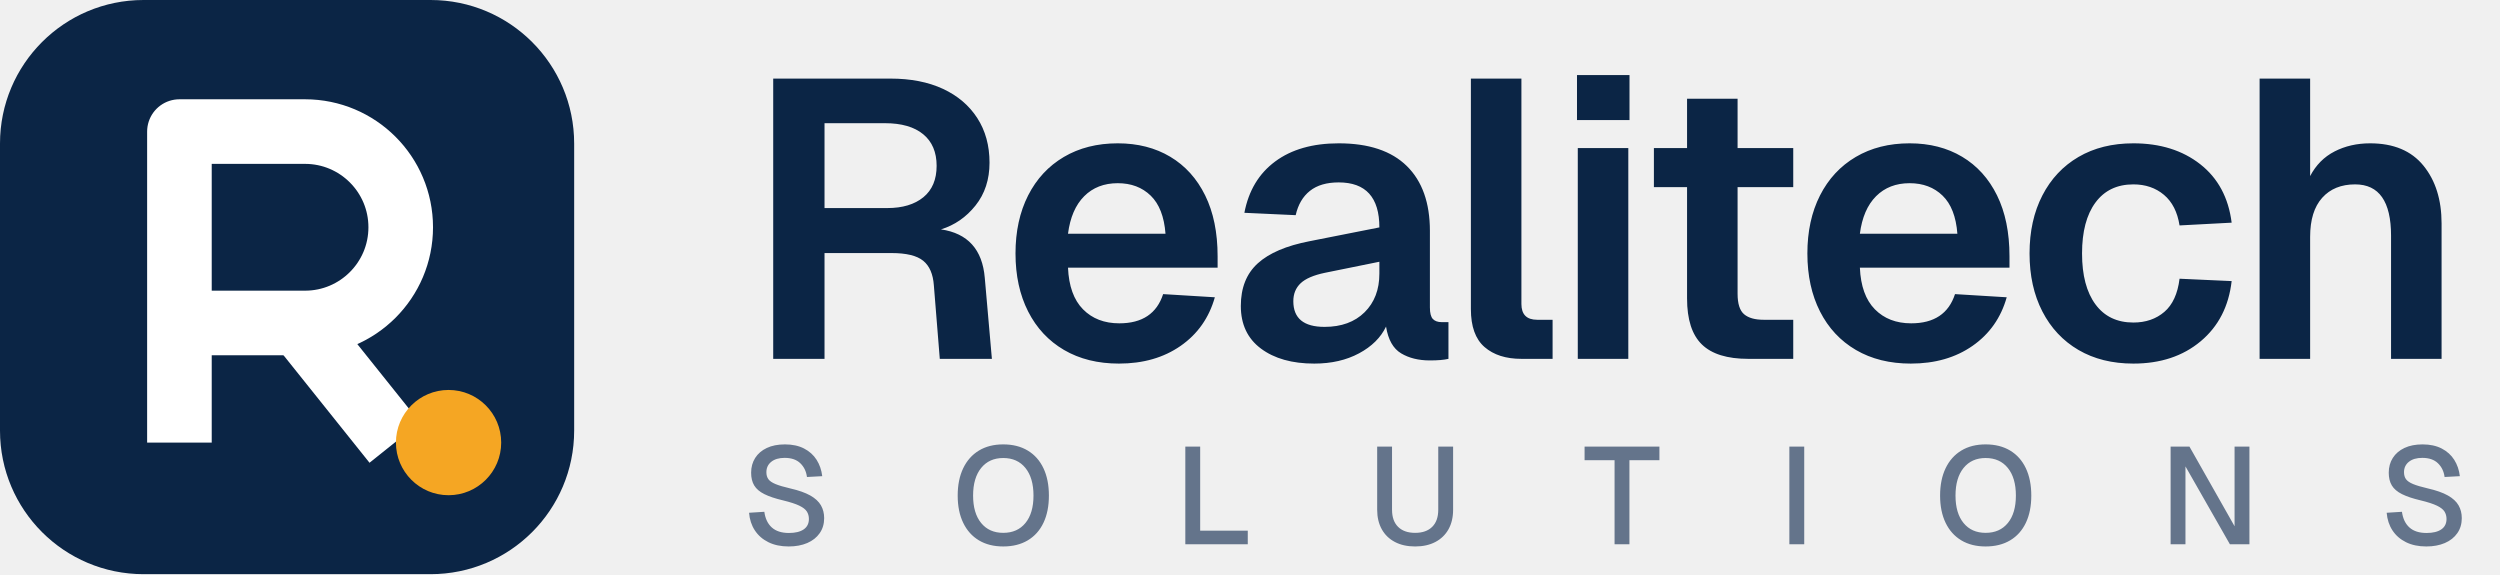
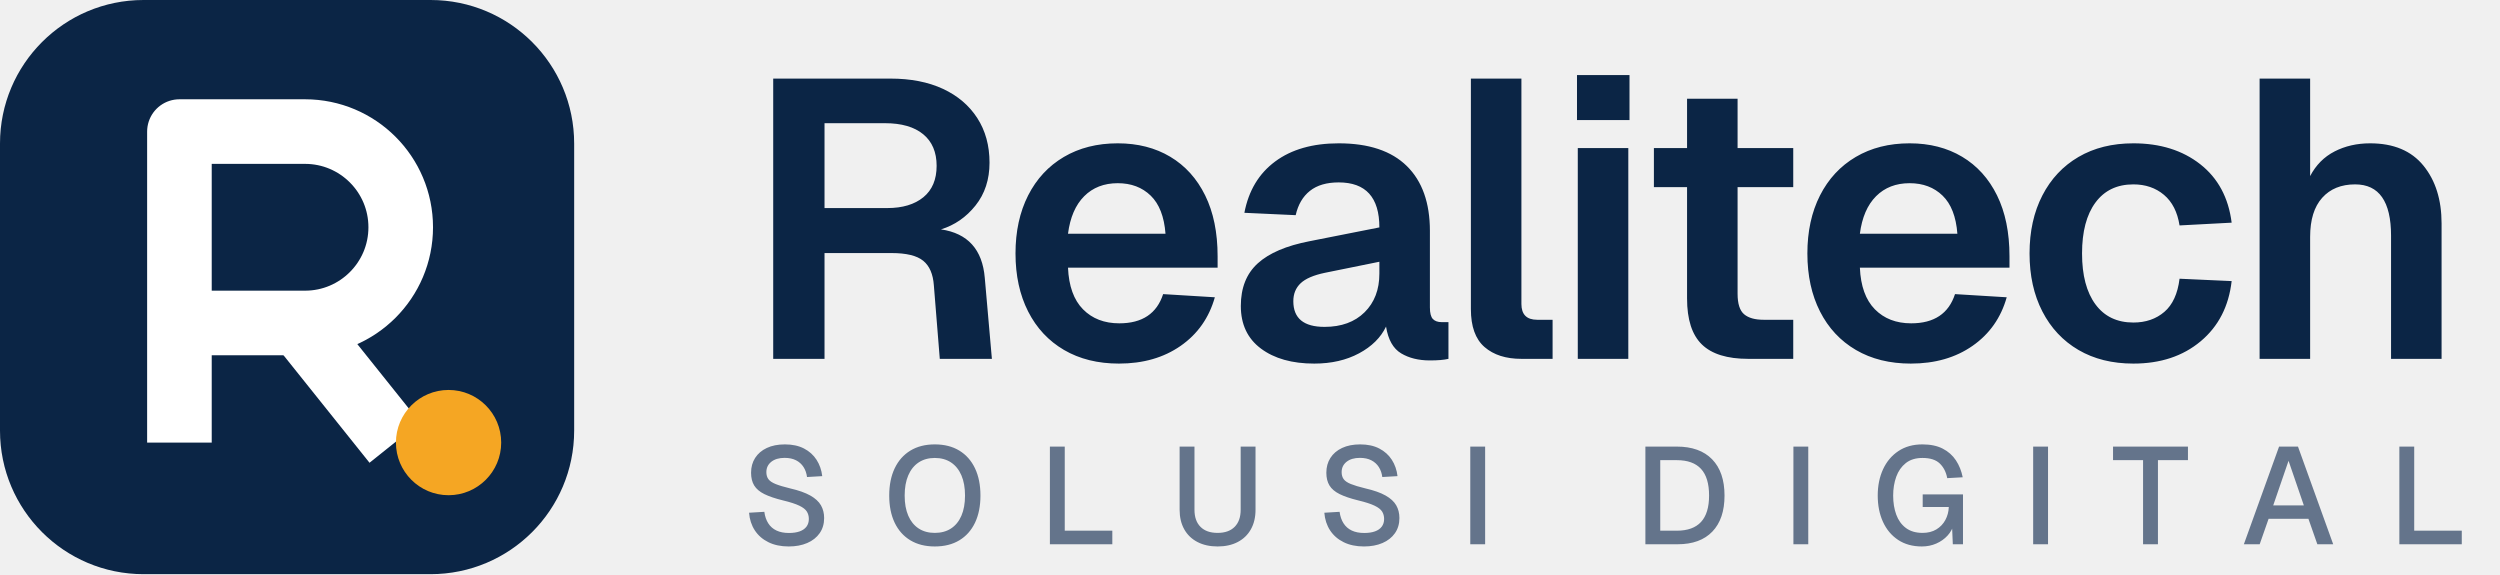
- <svg xmlns="http://www.w3.org/2000/svg" viewBox="0 0 209 48" role="img" aria-label="Realitech Solutions">
+ <svg xmlns="http://www.w3.org/2000/svg" viewBox="0 0 209 48" role="img" aria-label="Realitech Solusi Digital">
  <rect width="48" height="48" rx="12" fill="#0B2545" />
  <path d="M15 37V11h10.5a8 8 0 0 1 0 16H15" fill="none" stroke="#FFFFFF" stroke-width="5.4" stroke-linejoin="round" />
  <path d="M25 27l8 10" fill="none" stroke="#FFFFFF" stroke-width="5.4" />
  <circle cx="37.5" cy="37" r="4.4" fill="#F5A623" />
  <path transform="translate(62 30)" d="M2.64 0L2.64 -23.43L12.441 -23.43Q14.982 -23.43 16.83 -22.572Q18.678 -21.714 19.701 -20.13Q20.724 -18.546 20.724 -16.401Q20.724 -14.289 19.553 -12.82Q18.381 -11.352 16.665 -10.824Q20.031 -10.329 20.328 -6.765L20.922 0L16.566 0L16.071 -6.138Q15.972 -7.557 15.18 -8.2Q14.388 -8.844 12.54 -8.844L6.93 -8.844L6.93 0ZM6.93 -12.606L12.177 -12.606Q14.091 -12.606 15.197 -13.513Q16.302 -14.421 16.302 -16.137Q16.302 -17.853 15.18 -18.777Q14.058 -19.701 11.979 -19.701L6.93 -19.701ZM31.542 0.396Q28.902 0.396 26.955 -0.742Q25.008 -1.881 23.952 -3.96Q22.896 -6.039 22.896 -8.811Q22.896 -11.583 23.952 -13.662Q25.008 -15.741 26.938 -16.879Q28.869 -18.018 31.443 -18.018Q33.951 -18.018 35.832 -16.896Q37.713 -15.774 38.753 -13.662Q39.792 -11.55 39.792 -8.58L39.792 -7.623L27.285 -7.623Q27.384 -5.313 28.539 -4.142Q29.694 -2.97 31.575 -2.97Q34.446 -2.97 35.238 -5.412L39.561 -5.148Q38.835 -2.574 36.707 -1.089Q34.578 0.396 31.542 0.396ZM27.285 -10.461L35.436 -10.461Q35.271 -12.606 34.198 -13.645Q33.126 -14.685 31.443 -14.685Q29.727 -14.685 28.638 -13.596Q27.549 -12.507 27.285 -10.461ZM47.871 0.396Q45.099 0.396 43.416 -0.858Q41.733 -2.112 41.733 -4.422Q41.733 -6.699 43.152 -7.986Q44.571 -9.273 47.475 -9.834L53.316 -10.989Q53.316 -14.751 49.917 -14.751Q48.399 -14.751 47.508 -14.042Q46.617 -13.332 46.32 -12.012L42.03 -12.21Q42.558 -14.982 44.604 -16.5Q46.65 -18.018 49.917 -18.018Q53.679 -18.018 55.61 -16.12Q57.54 -14.223 57.54 -10.692L57.54 -4.29Q57.54 -3.597 57.787 -3.333Q58.035 -3.069 58.53 -3.069L59.091 -3.069L59.091 0Q58.53 0.132 57.54 0.132Q56.121 0.132 55.131 -0.462Q54.141 -1.056 53.877 -2.673L53.877 -2.706Q53.217 -1.32 51.617 -0.462Q50.016 0.396 47.871 0.396ZM48.729 -2.673Q50.841 -2.673 52.079 -3.894Q53.316 -5.115 53.316 -7.128L53.316 -8.118L48.762 -7.194Q47.343 -6.897 46.733 -6.32Q46.122 -5.742 46.122 -4.818Q46.122 -2.673 48.729 -2.673ZM65.19 0Q63.243 0 62.105 -0.99Q60.966 -1.98 60.966 -4.158L60.966 -23.43L65.19 -23.43L65.19 -4.587Q65.19 -3.267 66.51 -3.267L67.797 -3.267L67.797 0ZM69.903 0L69.903 -17.622L74.127 -17.622L74.127 0ZM69.837 -19.965L69.837 -23.727L74.226 -23.727L74.226 -19.965ZM84.153 0Q81.513 0 80.276 -1.205Q79.038 -2.409 79.038 -5.049L79.038 -14.355L76.266 -14.355L76.266 -17.622L79.038 -17.622L79.038 -21.747L83.262 -21.747L83.262 -17.622L87.915 -17.622L87.915 -14.355L83.262 -14.355L83.262 -5.445Q83.262 -4.191 83.807 -3.729Q84.351 -3.267 85.44 -3.267L87.915 -3.267L87.915 0ZM97.743 0.396Q95.103 0.396 93.156 -0.742Q91.209 -1.881 90.153 -3.96Q89.097 -6.039 89.097 -8.811Q89.097 -11.583 90.153 -13.662Q91.209 -15.741 93.14 -16.879Q95.07 -18.018 97.644 -18.018Q100.152 -18.018 102.033 -16.896Q103.914 -15.774 104.954 -13.662Q105.993 -11.55 105.993 -8.58L105.993 -7.623L93.486 -7.623Q93.585 -5.313 94.74 -4.142Q95.895 -2.97 97.776 -2.97Q100.647 -2.97 101.439 -5.412L105.762 -5.148Q105.036 -2.574 102.908 -1.089Q100.779 0.396 97.743 0.396ZM93.486 -10.461L101.637 -10.461Q101.472 -12.606 100.4 -13.645Q99.327 -14.685 97.644 -14.685Q95.928 -14.685 94.839 -13.596Q93.75 -12.507 93.486 -10.461ZM116.349 0.396Q113.709 0.396 111.762 -0.742Q109.815 -1.881 108.743 -3.96Q107.67 -6.039 107.67 -8.811Q107.67 -11.583 108.743 -13.662Q109.815 -15.741 111.762 -16.879Q113.709 -18.018 116.349 -18.018Q119.715 -18.018 121.943 -16.269Q124.17 -14.52 124.566 -11.385L120.21 -11.154Q119.946 -12.837 118.907 -13.711Q117.867 -14.586 116.349 -14.586Q114.303 -14.586 113.181 -13.068Q112.059 -11.55 112.059 -8.811Q112.059 -6.072 113.181 -4.554Q114.303 -3.036 116.349 -3.036Q117.9 -3.036 118.94 -3.927Q119.979 -4.818 120.21 -6.699L124.566 -6.501Q124.203 -3.333 121.976 -1.469Q119.748 0.396 116.349 0.396ZM126.903 0L126.903 -23.43L131.127 -23.43L131.127 -15.279Q131.853 -16.665 133.173 -17.341Q134.493 -18.018 136.143 -18.018Q139.08 -18.018 140.598 -16.154Q142.116 -14.289 142.116 -11.319L142.116 0L137.892 0L137.892 -10.296Q137.892 -14.586 134.889 -14.586Q133.14 -14.586 132.134 -13.464Q131.127 -12.342 131.127 -10.197L131.127 0Z" fill="#0B2545" />
-   <path transform="translate(62 45.5)" d="M3.933 0.184Q2.956 0.184 2.237 -0.172Q1.518 -0.529 1.104 -1.161Q0.69 -1.794 0.621 -2.633L1.898 -2.714Q2.013 -1.863 2.524 -1.403Q3.036 -0.943 3.956 -0.943Q4.75 -0.943 5.187 -1.242Q5.624 -1.541 5.624 -2.116Q5.624 -2.461 5.457 -2.731Q5.29 -3.001 4.824 -3.226Q4.359 -3.45 3.462 -3.668Q2.484 -3.898 1.898 -4.192Q1.311 -4.485 1.052 -4.916Q0.794 -5.347 0.794 -5.98Q0.794 -6.681 1.133 -7.216Q1.472 -7.751 2.105 -8.05Q2.737 -8.349 3.623 -8.349Q4.554 -8.349 5.221 -8.004Q5.888 -7.659 6.268 -7.061Q6.647 -6.463 6.739 -5.692L5.462 -5.623Q5.371 -6.325 4.905 -6.773Q4.439 -7.222 3.6 -7.222Q2.887 -7.222 2.478 -6.894Q2.07 -6.566 2.07 -6.026Q2.07 -5.669 2.237 -5.439Q2.403 -5.209 2.835 -5.031Q3.266 -4.853 4.06 -4.669Q5.118 -4.427 5.739 -4.077Q6.36 -3.726 6.63 -3.254Q6.9 -2.783 6.9 -2.185Q6.9 -1.46 6.526 -0.926Q6.153 -0.391 5.486 -0.103Q4.819 0.184 3.933 0.184ZM21.87 0.184Q20.685 0.184 19.834 -0.328Q18.983 -0.839 18.523 -1.794Q18.063 -2.748 18.063 -4.071Q18.063 -5.393 18.523 -6.354Q18.983 -7.314 19.834 -7.831Q20.685 -8.349 21.87 -8.349Q23.066 -8.349 23.923 -7.831Q24.779 -7.314 25.234 -6.354Q25.688 -5.393 25.688 -4.071Q25.688 -2.748 25.234 -1.794Q24.779 -0.839 23.923 -0.328Q23.066 0.184 21.87 0.184ZM21.87 -0.954Q23.054 -0.954 23.727 -1.777Q24.4 -2.599 24.4 -4.071Q24.4 -5.543 23.727 -6.377Q23.054 -7.21 21.87 -7.21Q20.697 -7.21 20.024 -6.377Q19.351 -5.543 19.351 -4.071Q19.351 -2.599 20.024 -1.777Q20.697 -0.954 21.87 -0.954ZM37.093 0L37.093 -8.165L38.335 -8.165L38.335 -1.138L42.314 -1.138L42.314 0ZM56.306 0.184Q55.328 0.184 54.615 -0.19Q53.902 -0.563 53.517 -1.253Q53.132 -1.943 53.132 -2.886L53.132 -8.165L54.374 -8.165L54.374 -2.886Q54.374 -1.955 54.88 -1.455Q55.386 -0.954 56.306 -0.954Q57.226 -0.954 57.732 -1.455Q58.238 -1.955 58.238 -2.886L58.238 -8.165L59.48 -8.165L59.48 -2.886Q59.48 -1.943 59.095 -1.253Q58.709 -0.563 57.996 -0.19Q57.283 0.184 56.306 0.184ZM72.978 0L72.978 -7.026L70.471 -7.026L70.471 -8.165L76.727 -8.165L76.727 -7.026L74.22 -7.026L74.22 0ZM87.591 0L87.591 -8.165L88.833 -8.165L88.833 0ZM103.998 0.184Q102.814 0.184 101.963 -0.328Q101.112 -0.839 100.652 -1.794Q100.192 -2.748 100.192 -4.071Q100.192 -5.393 100.652 -6.354Q101.112 -7.314 101.963 -7.831Q102.814 -8.349 103.998 -8.349Q105.194 -8.349 106.051 -7.831Q106.908 -7.314 107.362 -6.354Q107.816 -5.393 107.816 -4.071Q107.816 -2.748 107.362 -1.794Q106.908 -0.839 106.051 -0.328Q105.194 0.184 103.998 0.184ZM103.998 -0.954Q105.183 -0.954 105.856 -1.777Q106.528 -2.599 106.528 -4.071Q106.528 -5.543 105.856 -6.377Q105.183 -7.21 103.998 -7.21Q102.825 -7.21 102.153 -6.377Q101.48 -5.543 101.48 -4.071Q101.48 -2.599 102.153 -1.777Q102.825 -0.954 103.998 -0.954ZM119.463 0L119.463 -8.165L121.038 -8.165L124.81 -1.506L124.81 -8.165L126.052 -8.165L126.052 0L124.419 0L120.705 -6.509L120.705 0ZM140.838 0.184Q139.861 0.184 139.142 -0.172Q138.423 -0.529 138.009 -1.161Q137.595 -1.794 137.526 -2.633L138.803 -2.714Q138.918 -1.863 139.429 -1.403Q139.941 -0.943 140.861 -0.943Q141.655 -0.943 142.092 -1.242Q142.529 -1.541 142.529 -2.116Q142.529 -2.461 142.362 -2.731Q142.195 -3.001 141.729 -3.226Q141.264 -3.45 140.367 -3.668Q139.389 -3.898 138.803 -4.192Q138.216 -4.485 137.957 -4.916Q137.699 -5.347 137.699 -5.98Q137.699 -6.681 138.038 -7.216Q138.377 -7.751 139.01 -8.05Q139.642 -8.349 140.528 -8.349Q141.459 -8.349 142.126 -8.004Q142.793 -7.659 143.173 -7.061Q143.552 -6.463 143.644 -5.692L142.368 -5.623Q142.276 -6.325 141.81 -6.773Q141.344 -7.222 140.505 -7.222Q139.792 -7.222 139.383 -6.894Q138.975 -6.566 138.975 -6.026Q138.975 -5.669 139.142 -5.439Q139.309 -5.209 139.74 -5.031Q140.171 -4.853 140.965 -4.669Q142.023 -4.427 142.644 -4.077Q143.265 -3.726 143.535 -3.254Q143.805 -2.783 143.805 -2.185Q143.805 -1.46 143.431 -0.926Q143.058 -0.391 142.391 -0.103Q141.724 0.184 140.838 0.184Z" fill="#64748B" />
+   <path transform="translate(62 45.5)" d="M3.935 0.184Q2.956 0.184 2.236 -0.173Q1.516 -0.529 1.102 -1.162Q0.688 -1.794 0.621 -2.636L1.898 -2.712Q1.973 -2.144 2.229 -1.747Q2.484 -1.35 2.915 -1.147Q3.347 -0.943 3.958 -0.943Q4.487 -0.943 4.858 -1.078Q5.228 -1.212 5.423 -1.474Q5.619 -1.737 5.619 -2.116Q5.619 -2.463 5.454 -2.731Q5.29 -2.999 4.827 -3.223Q4.363 -3.448 3.457 -3.666Q2.479 -3.905 1.895 -4.196Q1.311 -4.487 1.05 -4.915Q0.789 -5.343 0.789 -5.98Q0.789 -6.684 1.129 -7.217Q1.47 -7.751 2.105 -8.05Q2.739 -8.349 3.618 -8.349Q4.554 -8.349 5.216 -8.004Q5.879 -7.659 6.264 -7.061Q6.649 -6.463 6.739 -5.695L5.467 -5.621Q5.407 -6.093 5.177 -6.454Q4.947 -6.815 4.553 -7.018Q4.158 -7.222 3.595 -7.222Q2.891 -7.222 2.479 -6.893Q2.068 -6.564 2.068 -6.031Q2.068 -5.676 2.237 -5.444Q2.406 -5.212 2.835 -5.037Q3.264 -4.862 4.06 -4.669Q5.12 -4.425 5.743 -4.073Q6.366 -3.721 6.632 -3.255Q6.898 -2.788 6.898 -2.19Q6.898 -1.461 6.524 -0.926Q6.15 -0.391 5.484 -0.104Q4.819 0.184 3.935 0.184ZM16.148 0.184Q14.961 0.184 14.108 -0.329Q13.255 -0.842 12.797 -1.796Q12.339 -2.751 12.339 -4.071Q12.339 -5.391 12.797 -6.351Q13.255 -7.312 14.108 -7.83Q14.96 -8.349 16.148 -8.349Q17.347 -8.349 18.199 -7.83Q19.051 -7.312 19.509 -6.351Q19.966 -5.391 19.966 -4.071Q19.966 -2.751 19.509 -1.796Q19.051 -0.842 18.199 -0.329Q17.347 0.184 16.148 0.184ZM16.148 -0.95Q16.944 -0.95 17.509 -1.321Q18.074 -1.691 18.375 -2.389Q18.676 -3.087 18.676 -4.071Q18.676 -5.055 18.375 -5.759Q18.073 -6.462 17.508 -6.839Q16.944 -7.215 16.147 -7.215Q15.362 -7.215 14.797 -6.839Q14.232 -6.462 13.931 -5.759Q13.63 -5.055 13.63 -4.071Q13.63 -3.087 13.931 -2.389Q14.232 -1.691 14.797 -1.321Q15.362 -0.95 16.148 -0.95ZM25.771 0V-8.165H27.013V-0.462L26.36 -1.134H30.99V0ZM39.792 0.184Q38.821 0.184 38.105 -0.189Q37.389 -0.561 37.002 -1.252Q36.616 -1.943 36.616 -2.884V-8.165H37.858V-2.884Q37.858 -1.96 38.362 -1.455Q38.865 -0.95 39.792 -0.95Q40.712 -0.95 41.216 -1.455Q41.72 -1.96 41.72 -2.884V-8.165H42.962V-2.884Q42.962 -1.943 42.575 -1.252Q42.189 -0.561 41.477 -0.189Q40.765 0.184 39.792 0.184ZM52.028 0.184Q51.048 0.184 50.329 -0.173Q49.609 -0.529 49.195 -1.162Q48.781 -1.794 48.714 -2.636L49.99 -2.712Q50.066 -2.144 50.322 -1.747Q50.577 -1.35 51.008 -1.147Q51.439 -0.943 52.051 -0.943Q52.58 -0.943 52.951 -1.078Q53.321 -1.212 53.516 -1.474Q53.712 -1.737 53.712 -2.116Q53.712 -2.463 53.547 -2.731Q53.383 -2.999 52.919 -3.223Q52.456 -3.448 51.55 -3.666Q50.572 -3.905 49.988 -4.196Q49.404 -4.487 49.143 -4.915Q48.882 -5.343 48.882 -5.98Q48.882 -6.684 49.222 -7.217Q49.563 -7.751 50.197 -8.05Q50.832 -8.349 51.711 -8.349Q52.647 -8.349 53.309 -8.004Q53.972 -7.659 54.357 -7.061Q54.742 -6.463 54.832 -5.695L53.56 -5.621Q53.5 -6.093 53.27 -6.454Q53.04 -6.815 52.646 -7.018Q52.251 -7.222 51.688 -7.222Q50.984 -7.222 50.572 -6.893Q50.161 -6.564 50.161 -6.031Q50.161 -5.676 50.33 -5.444Q50.499 -5.212 50.928 -5.037Q51.357 -4.862 52.152 -4.669Q53.213 -4.425 53.836 -4.073Q54.459 -3.721 54.725 -3.255Q54.991 -2.788 54.991 -2.19Q54.991 -1.461 54.617 -0.926Q54.243 -0.391 53.577 -0.104Q52.911 0.184 52.028 0.184ZM60.915 0V-8.165H62.157V0ZM75.555 0V-8.165H78.179Q80.1 -8.165 81.135 -7.101Q82.17 -6.037 82.17 -4.071Q82.17 -2.116 81.152 -1.058Q80.134 0 78.248 0ZM76.797 -1.134H78.179Q79.534 -1.134 80.207 -1.865Q80.879 -2.597 80.879 -4.073Q80.879 -5.568 80.207 -6.3Q79.534 -7.031 78.179 -7.031H76.797ZM87.929 0V-8.165H89.171V0ZM98.665 0.184Q97.506 0.184 96.68 -0.365Q95.855 -0.913 95.417 -1.872Q94.978 -2.831 94.978 -4.071Q94.978 -5.301 95.423 -6.268Q95.868 -7.234 96.706 -7.791Q97.543 -8.349 98.716 -8.349Q99.721 -8.349 100.412 -7.994Q101.103 -7.638 101.514 -7.017Q101.924 -6.396 102.083 -5.6L100.788 -5.527Q100.648 -6.284 100.167 -6.749Q99.686 -7.215 98.72 -7.215Q97.865 -7.215 97.323 -6.785Q96.782 -6.355 96.525 -5.642Q96.269 -4.929 96.269 -4.071Q96.269 -3.179 96.527 -2.475Q96.786 -1.771 97.334 -1.36Q97.881 -0.95 98.73 -0.95Q99.394 -0.95 99.879 -1.241Q100.363 -1.532 100.631 -2.027Q100.899 -2.523 100.919 -3.114H98.737V-4.168H102.106V0H101.255L101.177 -1.84L101.338 -1.702Q101.207 -1.152 100.817 -0.727Q100.427 -0.301 99.872 -0.059Q99.316 0.184 98.665 0.184ZM107.973 0V-8.165H109.215V0ZM117.16 0V-7.031H114.65V-8.165H120.913V-7.031H118.404V0ZM125.587 0 128.531 -8.165H130.111L133.055 0H131.73L130.985 -2.127H127.654L126.909 0ZM128.041 -3.25H130.601L129.322 -6.978ZM138.586 0V-8.165H139.828V-0.462L139.175 -1.134H143.805V0Z" fill="#64748B" />
</svg>
